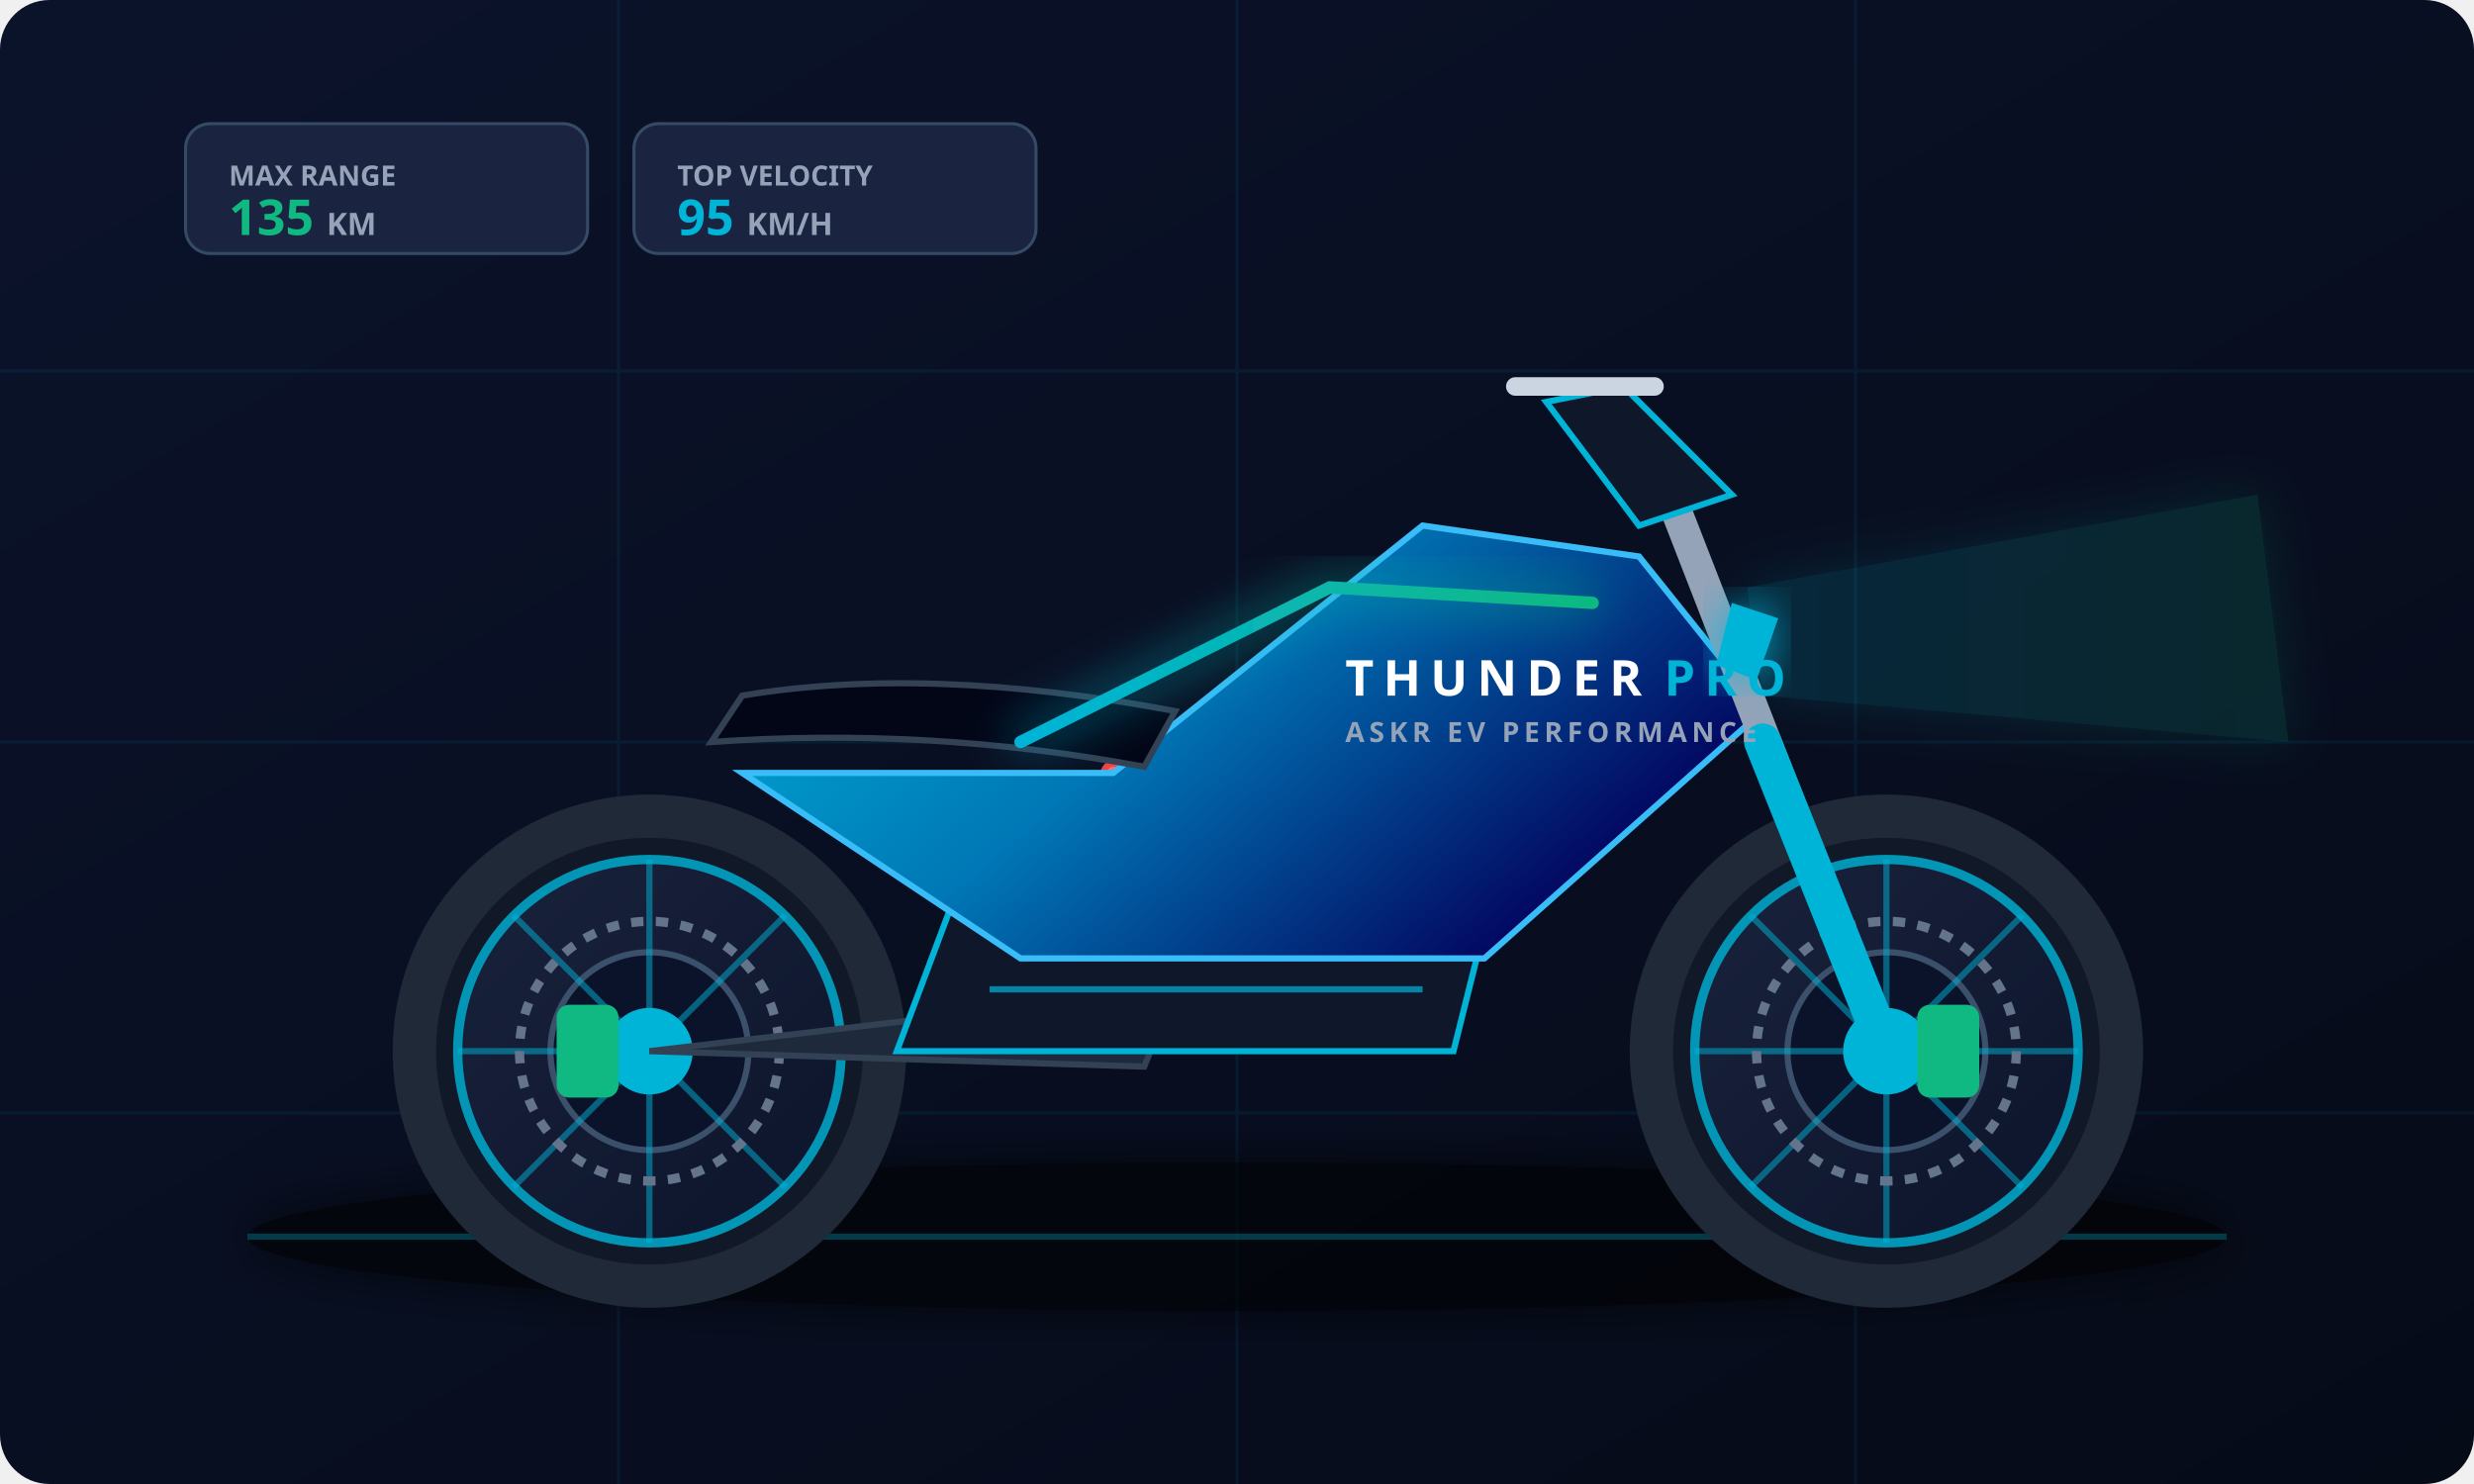
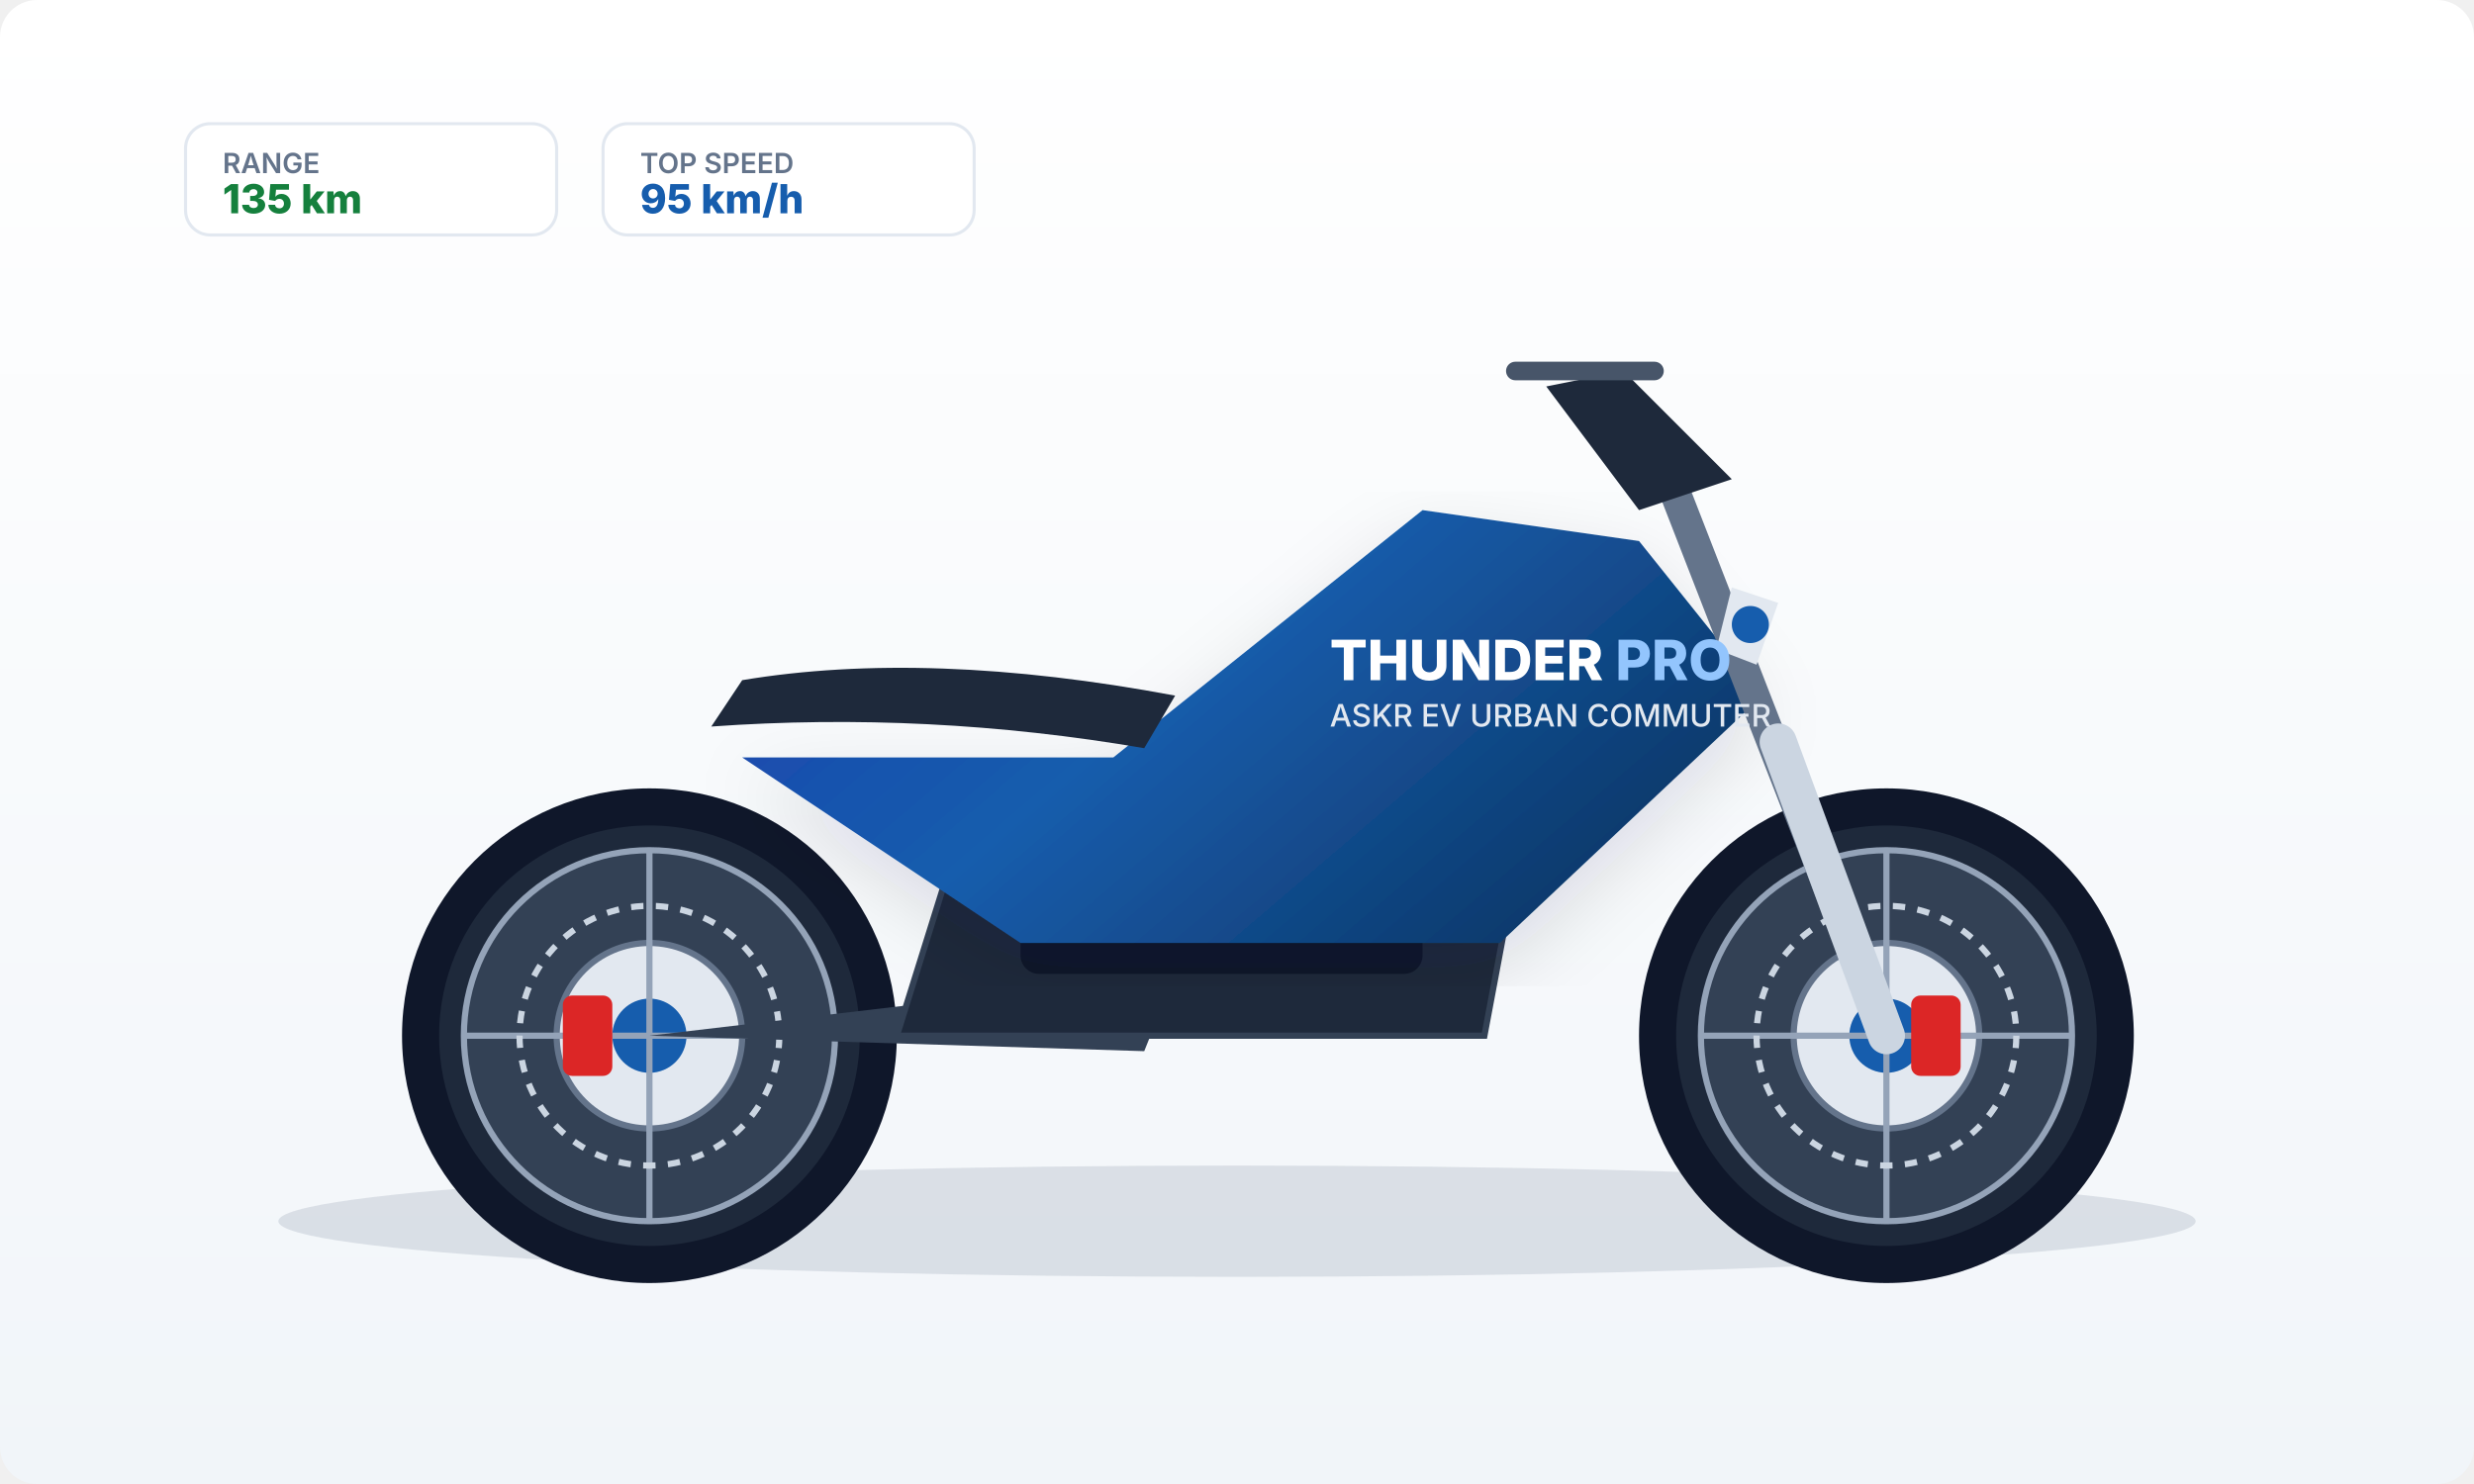
<svg xmlns="http://www.w3.org/2000/svg" viewBox="0 0 800 480" width="100%" height="100%">
  <defs>
-     <linearGradient id="bgGrad" x1="0%" y1="0%" x2="100%" y2="100%">
-       <stop offset="0%" stop-color="#0B132B" />
-       <stop offset="100%" stop-color="#060B18" />
+     <linearGradient id="studioBg" x1="0%" y1="0%" x2="0%" y2="100%">
+       <stop offset="0%" stop-color="#FFFFFF" />
+       <stop offset="100%" stop-color="#F1F5F9" />
    </linearGradient>
-     <linearGradient id="frameGrad" x1="0%" y1="0%" x2="100%" y2="50%">
-       <stop offset="0%" stop-color="#00B4D8" />
-       <stop offset="50%" stop-color="#0077B6" />
-       <stop offset="100%" stop-color="#03045E" />
+     <linearGradient id="bodyBlue" x1="0%" y1="0%" x2="100%" y2="50%">
+       <stop offset="0%" stop-color="#1E40AF" />
+       <stop offset="50%" stop-color="#165DAD" />
+       <stop offset="100%" stop-color="#0E3A6D" />
    </linearGradient>
-     <linearGradient id="neonGlow" x1="0%" y1="0%" x2="100%" y2="0%">
-       <stop offset="0%" stop-color="#00B4D8" />
-       <stop offset="100%" stop-color="#10B981" />
-     </linearGradient>
-     <linearGradient id="rimGrad" x1="0%" y1="0%" x2="100%" y2="100%">
-       <stop offset="0%" stop-color="#1C2541" />
-       <stop offset="100%" stop-color="#0B132B" />
-     </linearGradient>
-     <filter id="glowFilter" x="-20%" y="-20%" width="140%" height="140%">
-       <feGaussianBlur stdDeviation="8" result="blur" />
-       <feComposite in="SourceGraphic" in2="blur" operator="over" />
+     <filter id="softShadow" x="-10%" y="-10%" width="120%" height="120%">
+       <feDropShadow dx="0" dy="8" stdDeviation="12" flood-color="#0F172A" flood-opacity="0.12" />
    </filter>
  </defs>
-   <rect width="800" height="480" fill="url(#bgGrad)" rx="16" />
-   <g opacity="0.08" stroke="#00B4D8" stroke-width="1">
-     <line x1="0" y1="120" x2="800" y2="120" />
-     <line x1="0" y1="240" x2="800" y2="240" />
-     <line x1="0" y1="360" x2="800" y2="360" />
-     <line x1="200" y1="0" x2="200" y2="480" />
-     <line x1="400" y1="0" x2="400" y2="480" />
-     <line x1="600" y1="0" x2="600" y2="480" />
-   </g>
-   <ellipse cx="400" cy="400" rx="320" ry="24" fill="#000000" opacity="0.6" filter="url(#glowFilter)" />
-   <line x1="80" y1="400" x2="720" y2="400" stroke="#00B4D8" stroke-width="2" opacity="0.3" />
+   <rect width="800" height="480" fill="url(#studioBg)" rx="12" />
+   <ellipse cx="400" cy="395" rx="310" ry="18" fill="#64748B" opacity="0.18" />
  <g id="rearWheel">
-     <circle cx="210" cy="340" r="76" fill="#111827" stroke="#1F2937" stroke-width="14" />
-     <circle cx="210" cy="340" r="62" fill="url(#rimGrad)" stroke="#00B4D8" stroke-width="3" opacity="0.8" />
-     <circle cx="210" cy="340" r="32" fill="#0B132B" stroke="#3A506B" stroke-width="2" />
-     <circle cx="210" cy="340" r="14" fill="#00B4D8" />
-     <line x1="210" y1="278" x2="210" y2="402" stroke="#00B4D8" stroke-width="2" opacity="0.5" />
-     <line x1="148" y1="340" x2="272" y2="340" stroke="#00B4D8" stroke-width="2" opacity="0.5" />
-     <line x1="166" y1="296" x2="254" y2="384" stroke="#00B4D8" stroke-width="2" opacity="0.5" />
-     <line x1="166" y1="384" x2="254" y2="296" stroke="#00B4D8" stroke-width="2" opacity="0.5" />
-     <circle cx="210" cy="340" r="42" fill="none" stroke="#64748B" stroke-width="3" stroke-dasharray="4,4" />
-     <rect x="180" y="325" width="20" height="30" rx="4" fill="#10B981" />
+     <circle cx="210" cy="335" r="74" fill="#1E293B" stroke="#0F172A" stroke-width="12" />
+     <circle cx="210" cy="335" r="60" fill="#334155" stroke="#94A3B8" stroke-width="2" />
+     <circle cx="210" cy="335" r="30" fill="#E2E8F0" stroke="#64748B" stroke-width="2" />
+     <circle cx="210" cy="335" r="12" fill="#165DAD" />
+     <line x1="210" y1="275" x2="210" y2="395" stroke="#94A3B8" stroke-width="2" />
+     <line x1="150" y1="335" x2="270" y2="335" stroke="#94A3B8" stroke-width="2" />
+     <circle cx="210" cy="335" r="42" fill="none" stroke="#CBD5E1" stroke-width="2" stroke-dasharray="4,4" />
+     <rect x="182" y="322" width="16" height="26" rx="3" fill="#DC2626" />
  </g>
  <g id="frontWheel">
-     <circle cx="610" cy="340" r="76" fill="#111827" stroke="#1F2937" stroke-width="14" />
-     <circle cx="610" cy="340" r="62" fill="url(#rimGrad)" stroke="#00B4D8" stroke-width="3" opacity="0.8" />
-     <circle cx="610" cy="340" r="32" fill="#0B132B" stroke="#3A506B" stroke-width="2" />
-     <circle cx="610" cy="340" r="14" fill="#00B4D8" />
-     <line x1="610" y1="278" x2="610" y2="402" stroke="#00B4D8" stroke-width="2" opacity="0.5" />
-     <line x1="548" y1="340" x2="672" y2="340" stroke="#00B4D8" stroke-width="2" opacity="0.5" />
-     <line x1="566" y1="296" x2="654" y2="384" stroke="#00B4D8" stroke-width="2" opacity="0.5" />
-     <line x1="566" y1="384" x2="654" y2="296" stroke="#00B4D8" stroke-width="2" opacity="0.5" />
-     <circle cx="610" cy="340" r="42" fill="none" stroke="#64748B" stroke-width="3" stroke-dasharray="4,4" />
-     <rect x="620" y="325" width="20" height="30" rx="4" fill="#10B981" />
+     <circle cx="610" cy="335" r="74" fill="#1E293B" stroke="#0F172A" stroke-width="12" />
+     <circle cx="610" cy="335" r="60" fill="#334155" stroke="#94A3B8" stroke-width="2" />
+     <circle cx="610" cy="335" r="30" fill="#E2E8F0" stroke="#64748B" stroke-width="2" />
+     <circle cx="610" cy="335" r="12" fill="#165DAD" />
+     <line x1="610" y1="275" x2="610" y2="395" stroke="#94A3B8" stroke-width="2" />
+     <line x1="550" y1="335" x2="670" y2="335" stroke="#94A3B8" stroke-width="2" />
+     <circle cx="610" cy="335" r="42" fill="none" stroke="#CBD5E1" stroke-width="2" stroke-dasharray="4,4" />
+     <rect x="618" y="322" width="16" height="26" rx="3" fill="#DC2626" />
  </g>
-   <path d="M 210 340 L 380 320 L 370 345 Z" fill="#1E293B" stroke="#334155" stroke-width="2" />
-   <line x1="330" y1="310" x2="360" y2="250" stroke="#EF4444" stroke-width="8" stroke-linecap="round" />
-   <line x1="330" y1="310" x2="360" y2="250" stroke="#F87171" stroke-width="4" stroke-dasharray="4,4" stroke-linecap="round" />
-   <polygon points="290,340 470,340 490,260 320,260" fill="#0F172A" stroke="#00B4D8" stroke-width="2" />
-   <g stroke="#00B4D8" stroke-width="2" opacity="0.7">
-     <line x1="340" y1="280" x2="450" y2="280" />
-     <line x1="330" y1="300" x2="460" y2="300" />
-     <line x1="320" y1="320" x2="460" y2="320" />
+   <path d="M 210 335 L 380 315 L 370 340 Z" fill="#334155" />
+   <polygon points="290,335 480,335 495,255 315,255" fill="#1E293B" stroke="#334155" stroke-width="2" />
+   <rect x="330" y="270" width="130" height="45" rx="6" fill="#0F172A" />
+   <text x="395" y="297" fill="#94A3B8" font-size="11" font-weight="700" text-anchor="middle" font-family="Inter, sans-serif">3.8 kWh PMSM</text>
+   <path d="M 240 245 L 360 245 L 460 165 L 530 175 L 570 225 L 485 305 L 330 305 Z" fill="url(#bodyBlue)" filter="url(#softShadow)" />
+   <path d="M 230 235 Q 300 230 370 242 L 380 225 Q 300 210 240 220 Z" fill="#1E293B" />
+   <line x1="610" y1="335" x2="540" y2="155" stroke="#64748B" stroke-width="10" stroke-linecap="round" />
+   <line x1="610" y1="335" x2="575" y2="240" stroke="#CBD5E1" stroke-width="12" stroke-linecap="round" />
+   <path d="M 530 165 L 500 125 L 525 120 L 560 155 Z" fill="#1E293B" />
+   <line x1="490" y1="120" x2="535" y2="120" stroke="#475569" stroke-width="6" stroke-linecap="round" />
+   <polygon points="560,190 575,195 568,215 555,210" fill="#E2E8F0" />
+   <circle cx="566" cy="202" r="6" fill="#165DAD" />
+   <text x="430" y="220" fill="#FFFFFF" font-size="18" font-weight="800" font-family="Inter, sans-serif">THUNDER <tspan fill="#93C5FD">PRO</tspan>
+   </text>
+   <text x="430" y="235" fill="#E2E8F0" font-size="10" font-weight="500" font-family="Inter, sans-serif">ASKR EV URBAN COMMUTER</text>
+   <g transform="translate(60, 40)">
+     <rect width="120" height="36" rx="8" fill="#FFFFFF" stroke="#E2E8F0" />
+     <text x="12" y="16" fill="#64748B" font-size="9" font-weight="600" font-family="Inter, sans-serif">RANGE</text>
+     <text x="12" y="29" fill="#15803D" font-size="13" font-weight="800" font-family="Inter, sans-serif">135 km</text>
  </g>
-   <rect x="360" y="270" width="70" height="12" rx="4" fill="#00B4D8" opacity="0.9" filter="url(#glowFilter)" />
-   <text x="395" y="279" fill="#060B18" font-size="8" font-weight="900" text-anchor="middle" font-family="sans-serif">3.8 kWh PMSM</text>
-   <path d="M 240 250 L 360 250 L 460 170 L 530 180 L 570 230 L 480 310 L 330 310 Z" fill="url(#frameGrad)" stroke="#38BDF8" stroke-width="2" />
-   <path d="M 230 240 Q 300 235 370 248 L 380 230 Q 300 215 240 225 Z" fill="#020617" stroke="#334155" stroke-width="2" />
-   <line x1="610" y1="340" x2="540" y2="160" stroke="#94A3B8" stroke-width="10" stroke-linecap="round" />
-   <line x1="610" y1="340" x2="570" y2="240" stroke="#00B4D8" stroke-width="12" stroke-linecap="round" />
-   <path d="M 530 170 L 500 130 L 525 125 L 560 160 Z" fill="#0F172A" stroke="#00B4D8" stroke-width="2" />
-   <line x1="490" y1="125" x2="535" y2="125" stroke="#CBD5E1" stroke-width="6" stroke-linecap="round" />
-   <polygon points="565,190 730,160 740,240 570,225" fill="url(#neonGlow)" opacity="0.15" filter="url(#glowFilter)" />
-   <polygon points="560,195 575,200 568,220 555,215" fill="#00B4D8" filter="url(#glowFilter)" />
-   <path d="M 330 240 L 430 190 L 515 195" fill="none" stroke="url(#neonGlow)" stroke-width="4" stroke-linecap="round" filter="url(#glowFilter)" />
-   <text x="435" y="225" fill="#FFFFFF" font-size="16" font-weight="900" letter-spacing="3" font-family="sans-serif">THUNDER <tspan fill="#00B4D8">PRO</tspan>
-   </text>
-   <text x="435" y="240" fill="#94A3B8" font-size="9" font-weight="700" letter-spacing="1.5" font-family="sans-serif">ASKR EV PERFORMANCE</text>
-   <g transform="translate(60, 40)">
-     <rect width="130" height="42" rx="8" fill="#1C2541" stroke="#3A506B" opacity="0.9" />
-     <text x="14" y="20" fill="#94A3B8" font-size="9" font-weight="700" font-family="sans-serif">MAX RANGE</text>
-     <text x="14" y="36" fill="#10B981" font-size="16" font-weight="900" font-family="sans-serif">135 <tspan font-size="10" font-weight="600" fill="#94A3B8">KM</tspan>
-     </text>
-   </g>
-   <g transform="translate(205, 40)">
-     <rect width="130" height="42" rx="8" fill="#1C2541" stroke="#3A506B" opacity="0.9" />
-     <text x="14" y="20" fill="#94A3B8" font-size="9" font-weight="700" font-family="sans-serif">TOP VELOCITY</text>
-     <text x="14" y="36" fill="#00B4D8" font-size="16" font-weight="900" font-family="sans-serif">95 <tspan font-size="10" font-weight="600" fill="#94A3B8">KM/H</tspan>
-     </text>
+   <g transform="translate(195, 40)">
+     <rect width="120" height="36" rx="8" fill="#FFFFFF" stroke="#E2E8F0" />
+     <text x="12" y="16" fill="#64748B" font-size="9" font-weight="600" font-family="Inter, sans-serif">TOP SPEED</text>
+     <text x="12" y="29" fill="#165DAD" font-size="13" font-weight="800" font-family="Inter, sans-serif">95 km/h</text>
  </g>
</svg>
